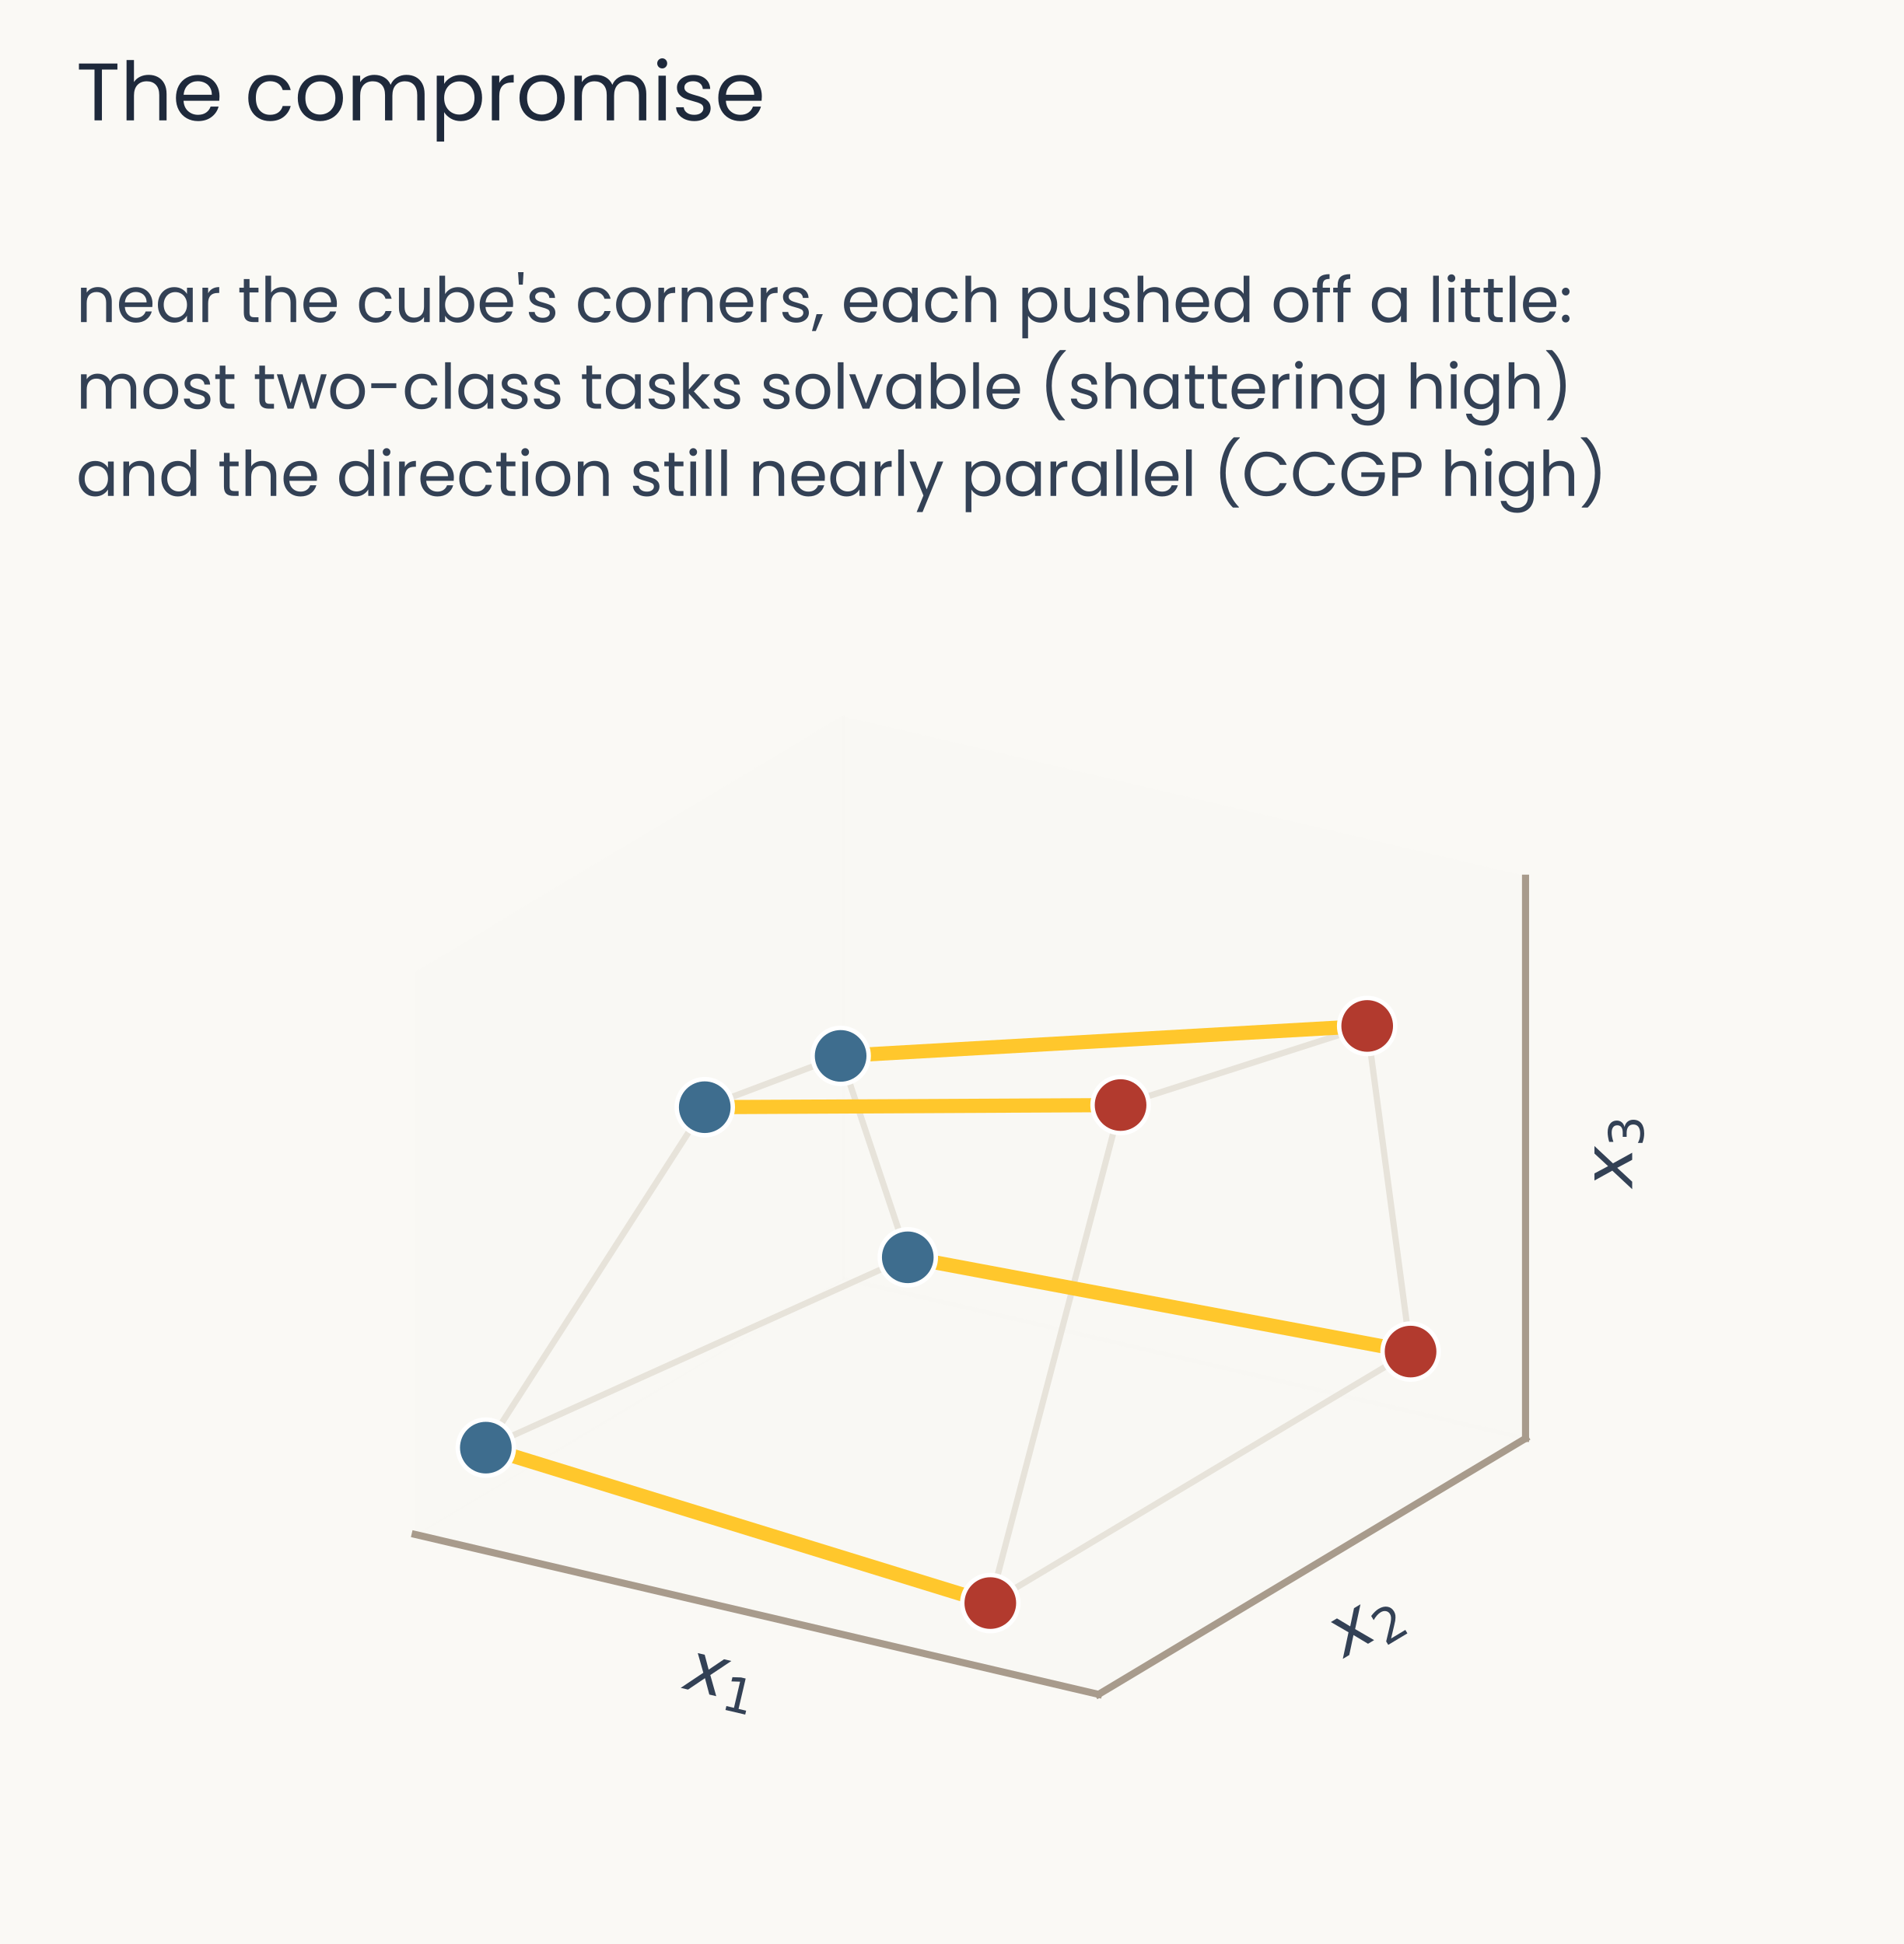
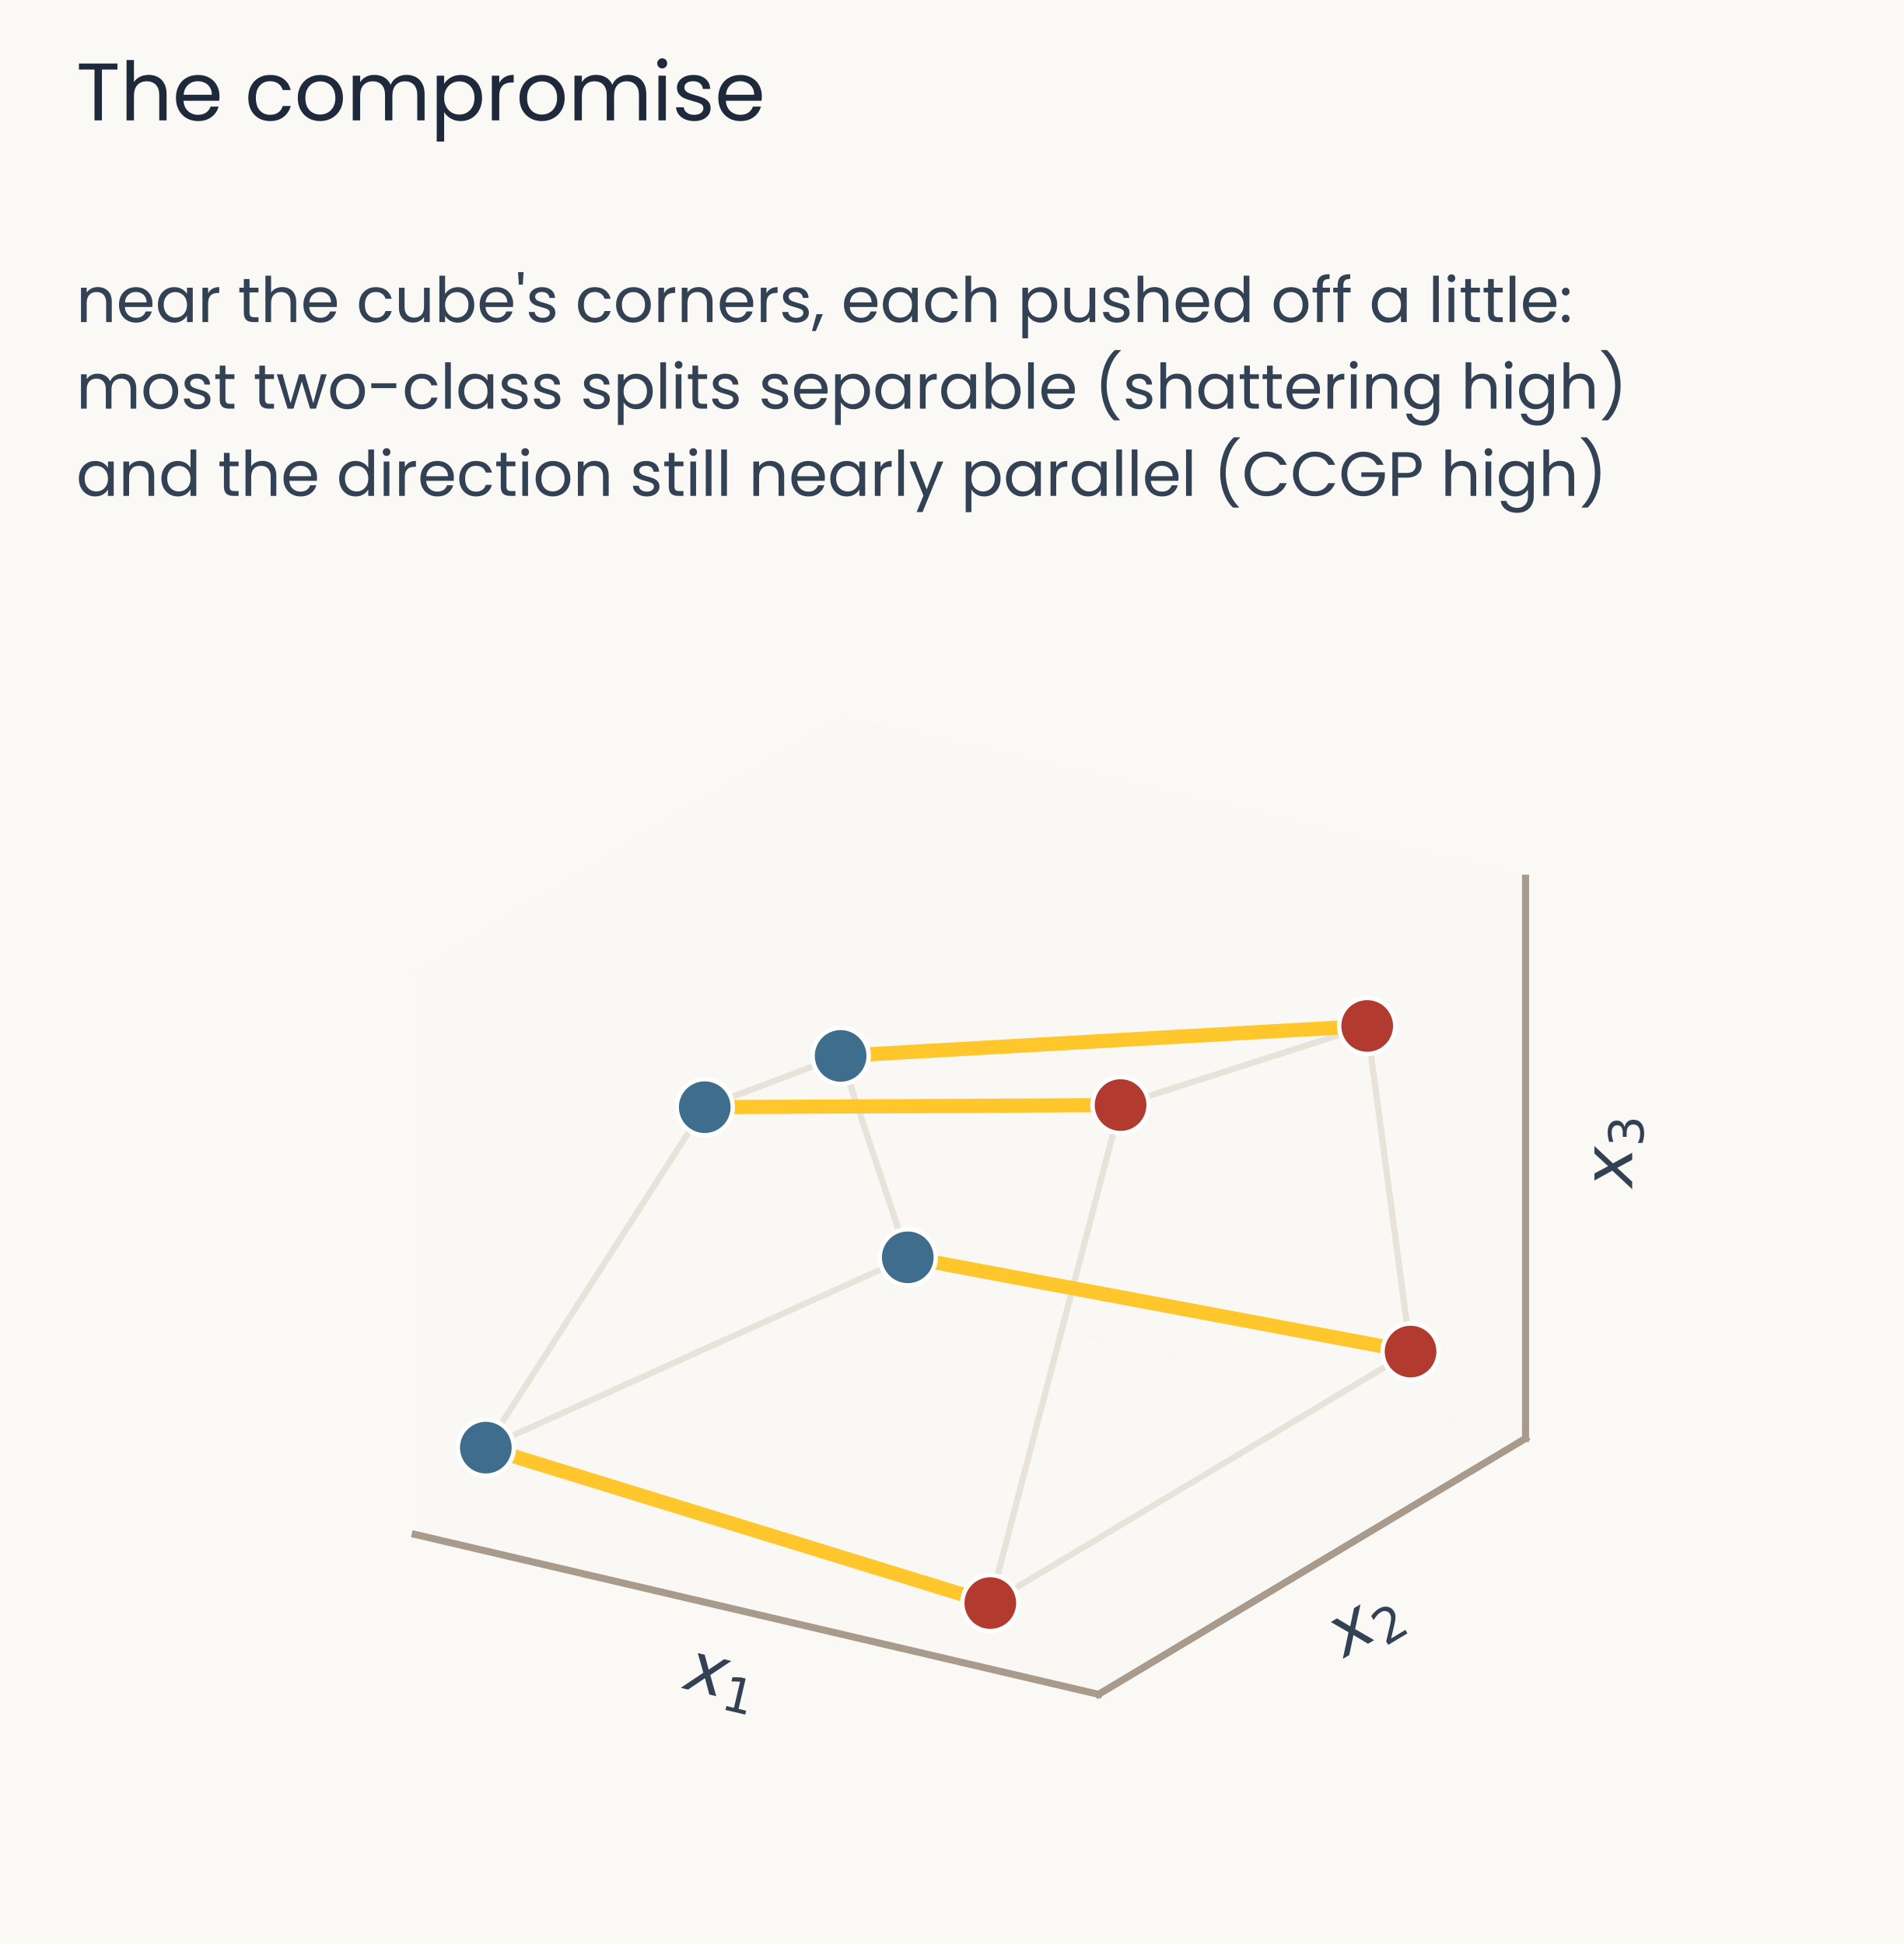
<svg xmlns="http://www.w3.org/2000/svg" xmlns:xlink="http://www.w3.org/1999/xlink" width="429.343pt" height="438.48pt" viewBox="0 0 429.343 438.48" version="1.1">
  <defs>
    <style type="text/css">*{stroke-linejoin: round; stroke-linecap: butt}</style>
  </defs>
  <g id="figure_1">
    <g id="patch_1">
      <path d="M 0 438.48  L 429.343 438.48  L 429.343 0  L 0 0  z " style="fill: #faf9f5" />
    </g>
    <g id="patch_2">
      <path d="M 61.204 429.71  L 368.14 429.71  L 368.14 122.774  L 61.204 122.774  z " style="fill: #faf9f5" />
    </g>
    <g id="pane3d_1">
      <g id="patch_3">
        <path d="M 93.623 346.103  L 189.916 288.375  L 189.916 162.015  L 93.623 219.742  " style="fill: #f2f2f2; opacity: 0.04; stroke: #f2f2f2; stroke-linejoin: miter" />
      </g>
    </g>
    <g id="pane3d_2">
      <g id="patch_4">
        <path d="M 189.916 288.375  L 344.016 324.447  L 344.016 198.087  L 189.916 162.015  " style="fill: #e6e6e6; opacity: 0.04; stroke: #e6e6e6; stroke-linejoin: miter" />
      </g>
    </g>
    <g id="pane3d_3">
      <g id="patch_5">
        <path d="M 93.623 346.103  L 247.723 382.175  L 344.016 324.447  L 189.916 288.375  " style="fill: #ececec; opacity: 0.04; stroke: #ececec; stroke-linejoin: miter" />
      </g>
    </g>
    <g id="axis3d_1">
      <g id="line2d_1">
        <path d="M 93.623 346.103  L 247.723 382.175  " style="fill: none; stroke: #a89b8c; stroke-width: 1.6; stroke-linecap: square" />
      </g>
      <g id="text_1">
        <g style="fill: #334155" transform="translate(153.8865 380.8472) rotate(-346.8254) scale(0.15559 -0.15559)">
          <defs>
            <path id="DejaVuSans-Oblique-78" d="M 3841 3500  L 2234 1784  L 3219 0  L 2559 0  L 1819 1388  L 531 0  L -166 0  L 1556 1844  L 641 3500  L 1300 3500  L 1972 2234  L 3144 3500  L 3841 3500  z " transform="scale(0.015625)" />
            <path id="DejaVuSans-31" d="M 794 531  L 1825 531  L 1825 4091  L 703 3866  L 703 4441  L 1819 4666  L 2450 4666  L 2450 531  L 3481 531  L 3481 0  L 794 0  L 794 531  z " transform="scale(0.015625)" />
          </defs>
          <use xlink:href="#DejaVuSans-Oblique-78" transform="translate(0 0.3125)" />
          <use xlink:href="#DejaVuSans-31" transform="translate(59.17969 -16.09375) scale(0.7)" />
        </g>
      </g>
    </g>
    <g id="axis3d_2">
      <g id="line2d_2">
        <path d="M 344.016 324.447  L 247.723 382.175  " style="fill: none; stroke: #a89b8c; stroke-width: 1.6; stroke-linecap: square" />
      </g>
      <g id="text_2">
        <g style="fill: #334155" transform="translate(303.182 374.0027) rotate(-30.94251) scale(0.15559 -0.15559)">
          <defs>
            <path id="DejaVuSans-32" d="M 1228 531  L 3431 531  L 3431 0  L 469 0  L 469 531  Q 828 903 1448 1529  Q 2069 2156 2228 2338  Q 2531 2678 2651 2914  Q 2772 3150 2772 3378  Q 2772 3750 2511 3984  Q 2250 4219 1831 4219  Q 1534 4219 1204 4116  Q 875 4013 500 3803  L 500 4441  Q 881 4594 1212 4672  Q 1544 4750 1819 4750  Q 2544 4750 2975 4387  Q 3406 4025 3406 3419  Q 3406 3131 3298 2873  Q 3191 2616 2906 2266  Q 2828 2175 2409 1742  Q 1991 1309 1228 531  z " transform="scale(0.015625)" />
          </defs>
          <use xlink:href="#DejaVuSans-Oblique-78" transform="translate(0 0.3125)" />
          <use xlink:href="#DejaVuSans-32" transform="translate(59.17969 -16.09375) scale(0.7)" />
        </g>
      </g>
    </g>
    <g id="axis3d_3">
      <g id="line2d_3">
        <path d="M 344.016 324.447  L 344.016 198.087  " style="fill: none; stroke: #a89b8c; stroke-width: 1.6; stroke-linecap: square" />
      </g>
      <g id="text_3">
        <g style="fill: #334155" transform="translate(368.1125 267.83) rotate(-90) scale(0.15559 -0.15559)">
          <defs>
            <path id="DejaVuSans-33" d="M 2597 2516  Q 3050 2419 3304 2112  Q 3559 1806 3559 1356  Q 3559 666 3084 287  Q 2609 -91 1734 -91  Q 1441 -91 1130 -33  Q 819 25 488 141  L 488 750  Q 750 597 1062 519  Q 1375 441 1716 441  Q 2309 441 2620 675  Q 2931 909 2931 1356  Q 2931 1769 2642 2001  Q 2353 2234 1838 2234  L 1294 2234  L 1294 2753  L 1863 2753  Q 2328 2753 2575 2939  Q 2822 3125 2822 3475  Q 2822 3834 2567 4026  Q 2313 4219 1838 4219  Q 1578 4219 1281 4162  Q 984 4106 628 3988  L 628 4550  Q 988 4650 1302 4700  Q 1616 4750 1894 4750  Q 2613 4750 3031 4423  Q 3450 4097 3450 3541  Q 3450 3153 3228 2886  Q 3006 2619 2597 2516  z " transform="scale(0.015625)" />
          </defs>
          <use xlink:href="#DejaVuSans-Oblique-78" transform="translate(0 0.3125)" />
          <use xlink:href="#DejaVuSans-33" transform="translate(59.17969 -16.09375) scale(0.7)" />
        </g>
      </g>
    </g>
    <g id="axes_1">
      <g id="line2d_4">
-         <path d="M 109.557 326.525  L 158.923 249.733  " clip-path="url(#pc326597e20)" style="fill: none; stroke: #e7e3da; stroke-width: 1.4; stroke-linecap: square" />
+         <path d="M 109.557 326.525  L 158.923 249.733  " clip-path="url(#pf1631bff67)" style="fill: none; stroke: #e7e3da; stroke-width: 1.4; stroke-linecap: square" />
      </g>
      <g id="line2d_5">
-         <path d="M 109.557 326.525  L 204.707 283.594  " clip-path="url(#pc326597e20)" style="fill: none; stroke: #e7e3da; stroke-width: 1.4; stroke-linecap: square" />
+         <path d="M 109.557 326.525  L 204.707 283.594  " clip-path="url(#pf1631bff67)" style="fill: none; stroke: #e7e3da; stroke-width: 1.4; stroke-linecap: square" />
      </g>
      <g id="line2d_6">
-         <path d="M 158.923 249.733  L 189.568 238.165  " clip-path="url(#pc326597e20)" style="fill: none; stroke: #e7e3da; stroke-width: 1.4; stroke-linecap: square" />
+         <path d="M 158.923 249.733  L 189.568 238.165  " clip-path="url(#pf1631bff67)" style="fill: none; stroke: #e7e3da; stroke-width: 1.4; stroke-linecap: square" />
      </g>
      <g id="line2d_7">
-         <path d="M 204.707 283.594  L 189.568 238.165  " clip-path="url(#pc326597e20)" style="fill: none; stroke: #e7e3da; stroke-width: 1.4; stroke-linecap: square" />
+         <path d="M 204.707 283.594  L 189.568 238.165  " clip-path="url(#pf1631bff67)" style="fill: none; stroke: #e7e3da; stroke-width: 1.4; stroke-linecap: square" />
      </g>
      <g id="line2d_8">
-         <path d="M 223.318 361.582  L 252.695 249.254  " clip-path="url(#pc326597e20)" style="fill: none; stroke: #e7e3da; stroke-width: 1.4; stroke-linecap: square" />
+         <path d="M 223.318 361.582  L 252.695 249.254  " clip-path="url(#pf1631bff67)" style="fill: none; stroke: #e7e3da; stroke-width: 1.4; stroke-linecap: square" />
      </g>
      <g id="line2d_9">
-         <path d="M 223.318 361.582  L 318.09 304.854  " clip-path="url(#pc326597e20)" style="fill: none; stroke: #e7e3da; stroke-width: 1.4; stroke-linecap: square" />
+         <path d="M 223.318 361.582  L 318.09 304.854  " clip-path="url(#pf1631bff67)" style="fill: none; stroke: #e7e3da; stroke-width: 1.4; stroke-linecap: square" />
      </g>
      <g id="line2d_10">
-         <path d="M 252.695 249.254  L 308.307 231.409  " clip-path="url(#pc326597e20)" style="fill: none; stroke: #e7e3da; stroke-width: 1.4; stroke-linecap: square" />
+         <path d="M 252.695 249.254  L 308.307 231.409  " clip-path="url(#pf1631bff67)" style="fill: none; stroke: #e7e3da; stroke-width: 1.4; stroke-linecap: square" />
      </g>
      <g id="line2d_11">
-         <path d="M 318.09 304.854  L 308.307 231.409  " clip-path="url(#pc326597e20)" style="fill: none; stroke: #e7e3da; stroke-width: 1.4; stroke-linecap: square" />
+         <path d="M 318.09 304.854  L 308.307 231.409  " clip-path="url(#pf1631bff67)" style="fill: none; stroke: #e7e3da; stroke-width: 1.4; stroke-linecap: square" />
      </g>
      <g id="line2d_12">
-         <path d="M 109.557 326.525  L 223.318 361.582  " clip-path="url(#pc326597e20)" style="fill: none; stroke: #ffc72c; stroke-width: 3.2; stroke-linecap: square" />
+         <path d="M 109.557 326.525  L 223.318 361.582  " clip-path="url(#pf1631bff67)" style="fill: none; stroke: #ffc72c; stroke-width: 3.2; stroke-linecap: square" />
      </g>
      <g id="line2d_13">
-         <path d="M 158.923 249.733  L 252.695 249.254  " clip-path="url(#pc326597e20)" style="fill: none; stroke: #ffc72c; stroke-width: 3.2; stroke-linecap: square" />
+         <path d="M 158.923 249.733  L 252.695 249.254  " clip-path="url(#pf1631bff67)" style="fill: none; stroke: #ffc72c; stroke-width: 3.2; stroke-linecap: square" />
      </g>
      <g id="line2d_14">
-         <path d="M 204.707 283.594  L 318.09 304.854  " clip-path="url(#pc326597e20)" style="fill: none; stroke: #ffc72c; stroke-width: 3.2; stroke-linecap: square" />
+         <path d="M 204.707 283.594  L 318.09 304.854  " clip-path="url(#pf1631bff67)" style="fill: none; stroke: #ffc72c; stroke-width: 3.2; stroke-linecap: square" />
      </g>
      <g id="line2d_15">
-         <path d="M 189.568 238.165  L 308.307 231.409  " clip-path="url(#pc326597e20)" style="fill: none; stroke: #ffc72c; stroke-width: 3.2; stroke-linecap: square" />
+         <path d="M 189.568 238.165  L 308.307 231.409  " clip-path="url(#pf1631bff67)" style="fill: none; stroke: #ffc72c; stroke-width: 3.2; stroke-linecap: square" />
      </g>
      <g id="Path3DCollection_1">
        <defs>
-           <path id="C0_0_75d5afb53c" d="M 0 6.325  C 1.677 6.325 3.286 5.658 4.472 4.472  C 5.658 3.286 6.325 1.677 6.325 -0  C 6.325 -1.677 5.658 -3.286 4.472 -4.472  C 3.286 -5.658 1.677 -6.325 0 -6.325  C -1.677 -6.325 -3.286 -5.658 -4.472 -4.472  C -5.658 -3.286 -6.325 -1.677 -6.325 0  C -6.325 1.677 -5.658 3.286 -4.472 4.472  C -3.286 5.658 -1.677 6.325 0 6.325  z " />
-         </defs>
-         <g clip-path="url(#pc326597e20)">
-           <use xlink:href="#C0_0_75d5afb53c" x="204.707" y="283.594" style="fill: #3e6d8e; stroke: #ffffff" />
-         </g>
-         <g clip-path="url(#pc326597e20)">
-           <use xlink:href="#C0_0_75d5afb53c" x="189.568" y="238.165" style="fill: #3e6d8e; stroke: #ffffff" />
-         </g>
-         <g clip-path="url(#pc326597e20)">
-           <use xlink:href="#C0_0_75d5afb53c" x="318.09" y="304.854" style="fill: #b23a2e; stroke: #ffffff" />
-         </g>
-         <g clip-path="url(#pc326597e20)">
-           <use xlink:href="#C0_0_75d5afb53c" x="308.307" y="231.409" style="fill: #b23a2e; stroke: #ffffff" />
-         </g>
-         <g clip-path="url(#pc326597e20)">
-           <use xlink:href="#C0_0_75d5afb53c" x="109.557" y="326.525" style="fill: #3e6d8e; stroke: #ffffff" />
-         </g>
-         <g clip-path="url(#pc326597e20)">
-           <use xlink:href="#C0_0_75d5afb53c" x="158.923" y="249.733" style="fill: #3e6d8e; stroke: #ffffff" />
-         </g>
-         <g clip-path="url(#pc326597e20)">
-           <use xlink:href="#C0_0_75d5afb53c" x="223.318" y="361.582" style="fill: #b23a2e; stroke: #ffffff" />
-         </g>
-         <g clip-path="url(#pc326597e20)">
-           <use xlink:href="#C0_0_75d5afb53c" x="252.695" y="249.254" style="fill: #b23a2e; stroke: #ffffff" />
+           <path id="C0_0_ef79ca89a2" d="M 0 6.325  C 1.677 6.325 3.286 5.658 4.472 4.472  C 5.658 3.286 6.325 1.677 6.325 -0  C 6.325 -1.677 5.658 -3.286 4.472 -4.472  C 3.286 -5.658 1.677 -6.325 0 -6.325  C -1.677 -6.325 -3.286 -5.658 -4.472 -4.472  C -5.658 -3.286 -6.325 -1.677 -6.325 0  C -6.325 1.677 -5.658 3.286 -4.472 4.472  C -3.286 5.658 -1.677 6.325 0 6.325  z " />
+         </defs>
+         <g clip-path="url(#pf1631bff67)">
+           <use xlink:href="#C0_0_ef79ca89a2" x="204.707" y="283.594" style="fill: #3e6d8e; stroke: #ffffff" />
+         </g>
+         <g clip-path="url(#pf1631bff67)">
+           <use xlink:href="#C0_0_ef79ca89a2" x="189.568" y="238.165" style="fill: #3e6d8e; stroke: #ffffff" />
+         </g>
+         <g clip-path="url(#pf1631bff67)">
+           <use xlink:href="#C0_0_ef79ca89a2" x="318.09" y="304.854" style="fill: #b23a2e; stroke: #ffffff" />
+         </g>
+         <g clip-path="url(#pf1631bff67)">
+           <use xlink:href="#C0_0_ef79ca89a2" x="308.307" y="231.409" style="fill: #b23a2e; stroke: #ffffff" />
+         </g>
+         <g clip-path="url(#pf1631bff67)">
+           <use xlink:href="#C0_0_ef79ca89a2" x="109.557" y="326.525" style="fill: #3e6d8e; stroke: #ffffff" />
+         </g>
+         <g clip-path="url(#pf1631bff67)">
+           <use xlink:href="#C0_0_ef79ca89a2" x="158.923" y="249.733" style="fill: #3e6d8e; stroke: #ffffff" />
+         </g>
+         <g clip-path="url(#pf1631bff67)">
+           <use xlink:href="#C0_0_ef79ca89a2" x="223.318" y="361.582" style="fill: #b23a2e; stroke: #ffffff" />
+         </g>
+         <g clip-path="url(#pf1631bff67)">
+           <use xlink:href="#C0_0_ef79ca89a2" x="252.695" y="249.254" style="fill: #b23a2e; stroke: #ffffff" />
        </g>
      </g>
    </g>
    <g id="text_4">
      <g style="fill: #1e293b" transform="translate(17.17374 27.14642) scale(0.183879 -0.183879)">
        <defs>
          <path id="Poppins-Regular-54" d="M 3238 4461  L 3238 3987  L 2022 3987  L 2022 0  L 1440 0  L 1440 3987  L 218 3987  L 218 4461  L 3238 4461  z " transform="scale(0.015625)" />
          <path id="Poppins-Regular-68" d="M 2234 3571  Q 2630 3571 2950 3401  Q 3270 3232 3452 2893  Q 3635 2554 3635 2067  L 3635 0  L 3059 0  L 3059 1984  Q 3059 2509 2796 2787  Q 2534 3066 2080 3066  Q 1619 3066 1347 2778  Q 1075 2490 1075 1939  L 1075 0  L 493 0  L 493 4736  L 1075 4736  L 1075 3008  Q 1248 3277 1552 3424  Q 1856 3571 2234 3571  z " transform="scale(0.015625)" />
          <path id="Poppins-Regular-65" d="M 3693 1888  Q 3693 1722 3674 1536  L 870 1536  Q 902 1018 1225 726  Q 1549 435 2010 435  Q 2387 435 2640 611  Q 2893 787 2995 1082  L 3622 1082  Q 3482 576 3059 259  Q 2637 -58 2010 -58  Q 1510 -58 1116 166  Q 723 390 499 803  Q 275 1216 275 1760  Q 275 2304 492 2713  Q 710 3123 1104 3344  Q 1498 3565 2010 3565  Q 2509 3565 2893 3347  Q 3277 3130 3485 2749  Q 3693 2368 3693 1888  z M 3091 2010  Q 3091 2342 2944 2582  Q 2797 2822 2544 2947  Q 2291 3072 1984 3072  Q 1542 3072 1232 2790  Q 922 2509 877 2010  L 3091 2010  z " transform="scale(0.015625)" />
          <path id="Poppins-Regular-20" transform="scale(0.015625)" />
          <path id="Poppins-Regular-63" d="M 275 1760  Q 275 2304 492 2710  Q 710 3117 1097 3341  Q 1485 3565 1984 3565  Q 2630 3565 3049 3251  Q 3469 2938 3603 2381  L 2976 2381  Q 2886 2701 2627 2886  Q 2368 3072 1984 3072  Q 1485 3072 1177 2729  Q 870 2387 870 1760  Q 870 1126 1177 780  Q 1485 435 1984 435  Q 2368 435 2624 614  Q 2880 794 2976 1126  L 3603 1126  Q 3462 589 3040 265  Q 2618 -58 1984 -58  Q 1485 -58 1097 166  Q 710 390 492 800  Q 275 1210 275 1760  z " transform="scale(0.015625)" />
          <path id="Poppins-Regular-6f" d="M 2022 -58  Q 1530 -58 1130 166  Q 730 390 502 803  Q 275 1216 275 1760  Q 275 2298 508 2710  Q 742 3123 1145 3344  Q 1549 3565 2048 3565  Q 2547 3565 2950 3344  Q 3354 3123 3587 2713  Q 3821 2304 3821 1760  Q 3821 1216 3581 803  Q 3341 390 2931 166  Q 2522 -58 2022 -58  z M 2022 454  Q 2336 454 2611 601  Q 2886 749 3056 1043  Q 3226 1338 3226 1760  Q 3226 2182 3059 2476  Q 2893 2771 2624 2915  Q 2355 3059 2042 3059  Q 1722 3059 1456 2915  Q 1190 2771 1030 2476  Q 870 2182 870 1760  Q 870 1331 1027 1036  Q 1184 742 1446 598  Q 1709 454 2022 454  z " transform="scale(0.015625)" />
          <path id="Poppins-Regular-6d" d="M 4710 3571  Q 5120 3571 5440 3401  Q 5760 3232 5945 2893  Q 6131 2554 6131 2067  L 6131 0  L 5555 0  L 5555 1984  Q 5555 2509 5296 2787  Q 5037 3066 4595 3066  Q 4141 3066 3872 2774  Q 3603 2483 3603 1933  L 3603 0  L 3027 0  L 3027 1984  Q 3027 2509 2768 2787  Q 2509 3066 2067 3066  Q 1613 3066 1344 2774  Q 1075 2483 1075 1933  L 1075 0  L 493 0  L 493 3507  L 1075 3507  L 1075 3002  Q 1248 3277 1539 3424  Q 1830 3571 2182 3571  Q 2624 3571 2963 3372  Q 3302 3174 3469 2790  Q 3616 3162 3955 3366  Q 4294 3571 4710 3571  z " transform="scale(0.015625)" />
          <path id="Poppins-Regular-70" d="M 1075 2861  Q 1248 3162 1590 3363  Q 1933 3565 2387 3565  Q 2854 3565 3235 3341  Q 3616 3117 3833 2710  Q 4051 2304 4051 1766  Q 4051 1235 3833 819  Q 3616 403 3235 172  Q 2854 -58 2387 -58  Q 1939 -58 1596 144  Q 1254 346 1075 646  L 1075 -1664  L 493 -1664  L 493 3507  L 1075 3507  L 1075 2861  z M 3456 1766  Q 3456 2163 3296 2457  Q 3136 2752 2864 2905  Q 2592 3059 2266 3059  Q 1946 3059 1674 2902  Q 1402 2746 1238 2448  Q 1075 2150 1075 1760  Q 1075 1363 1238 1065  Q 1402 768 1674 611  Q 1946 454 2266 454  Q 2592 454 2864 611  Q 3136 768 3296 1065  Q 3456 1363 3456 1766  z " transform="scale(0.015625)" />
          <path id="Poppins-Regular-72" d="M 1075 2938  Q 1229 3238 1513 3404  Q 1798 3571 2208 3571  L 2208 2970  L 2054 2970  Q 1075 2970 1075 1907  L 1075 0  L 493 0  L 493 3507  L 1075 3507  L 1075 2938  z " transform="scale(0.015625)" />
          <path id="Poppins-Regular-69" d="M 794 4077  Q 627 4077 512 4192  Q 397 4307 397 4474  Q 397 4640 512 4755  Q 627 4870 794 4870  Q 954 4870 1066 4755  Q 1178 4640 1178 4474  Q 1178 4307 1066 4192  Q 954 4077 794 4077  z M 1075 3507  L 1075 0  L 493 0  L 493 3507  L 1075 3507  z " transform="scale(0.015625)" />
          <path id="Poppins-Regular-73" d="M 1734 -58  Q 1331 -58 1011 80  Q 691 218 505 464  Q 320 710 301 1030  L 902 1030  Q 928 768 1149 601  Q 1370 435 1728 435  Q 2061 435 2253 582  Q 2445 730 2445 954  Q 2445 1184 2240 1296  Q 2035 1408 1606 1517  Q 1216 1619 969 1724  Q 723 1830 547 2038  Q 371 2246 371 2586  Q 371 2854 531 3078  Q 691 3302 985 3433  Q 1280 3565 1658 3565  Q 2240 3565 2598 3270  Q 2957 2976 2982 2464  L 2400 2464  Q 2381 2739 2179 2905  Q 1978 3072 1638 3072  Q 1325 3072 1139 2937  Q 954 2803 954 2586  Q 954 2413 1066 2301  Q 1178 2189 1347 2121  Q 1517 2054 1818 1971  Q 2195 1869 2432 1769  Q 2669 1670 2838 1472  Q 3008 1274 3014 954  Q 3014 666 2854 435  Q 2694 205 2403 73  Q 2112 -58 1734 -58  z " transform="scale(0.015625)" />
        </defs>
        <use xlink:href="#Poppins-Regular-54" />
        <use xlink:href="#Poppins-Regular-68" transform="translate(54.09999 0)" />
        <use xlink:href="#Poppins-Regular-65" transform="translate(118.1 0)" />
        <use xlink:href="#Poppins-Regular-20" transform="translate(180.1 0)" />
        <use xlink:href="#Poppins-Regular-63" transform="translate(206.8 0)" />
        <use xlink:href="#Poppins-Regular-6f" transform="translate(267.5 0)" />
        <use xlink:href="#Poppins-Regular-6d" transform="translate(331.4999 0)" />
        <use xlink:href="#Poppins-Regular-70" transform="translate(434.4999 0)" />
        <use xlink:href="#Poppins-Regular-72" transform="translate(502.0999 0)" />
        <use xlink:href="#Poppins-Regular-6f" transform="translate(539.3999 0)" />
        <use xlink:href="#Poppins-Regular-6d" transform="translate(603.3999 0)" />
        <use xlink:href="#Poppins-Regular-69" transform="translate(706.3999 0)" />
        <use xlink:href="#Poppins-Regular-73" transform="translate(730.9999 0)" />
        <use xlink:href="#Poppins-Regular-65" transform="translate(783.1999 0)" />
      </g>
    </g>
    <g id="text_5">
      <g style="fill: #334155" transform="translate(17.17374 72.64535) scale(0.141445 -0.141445)">
        <defs>
          <path id="Poppins-Regular-6e" d="M 2202 3571  Q 2842 3571 3238 3184  Q 3635 2797 3635 2067  L 3635 0  L 3059 0  L 3059 1984  Q 3059 2509 2796 2787  Q 2534 3066 2080 3066  Q 1619 3066 1347 2778  Q 1075 2490 1075 1939  L 1075 0  L 493 0  L 493 3507  L 1075 3507  L 1075 3008  Q 1248 3277 1545 3424  Q 1843 3571 2202 3571  z " transform="scale(0.015625)" />
          <path id="Poppins-Regular-61" d="M 275 1766  Q 275 2304 492 2710  Q 710 3117 1091 3341  Q 1472 3565 1939 3565  Q 2400 3565 2739 3366  Q 3078 3168 3245 2867  L 3245 3507  L 3834 3507  L 3834 0  L 3245 0  L 3245 653  Q 3072 346 2729 144  Q 2387 -58 1933 -58  Q 1466 -58 1088 172  Q 710 403 492 819  Q 275 1235 275 1766  z M 3245 1760  Q 3245 2157 3085 2451  Q 2925 2746 2653 2902  Q 2381 3059 2054 3059  Q 1728 3059 1459 2905  Q 1190 2752 1030 2457  Q 870 2163 870 1766  Q 870 1363 1030 1065  Q 1190 768 1459 611  Q 1728 454 2054 454  Q 2381 454 2653 611  Q 2925 768 3085 1065  Q 3245 1363 3245 1760  z " transform="scale(0.015625)" />
          <path id="Poppins-Regular-74" d="M 1203 3027  L 1203 960  Q 1203 704 1312 598  Q 1421 493 1690 493  L 2118 493  L 2118 0  L 1594 0  Q 1107 0 864 224  Q 621 448 621 960  L 621 3027  L 166 3027  L 166 3507  L 621 3507  L 621 4390  L 1203 4390  L 1203 3507  L 2118 3507  L 2118 3027  L 1203 3027  z " transform="scale(0.015625)" />
          <path id="Poppins-Regular-75" d="M 3603 3507  L 3603 0  L 3021 0  L 3021 518  Q 2854 250 2556 99  Q 2259 -51 1901 -51  Q 1491 -51 1164 118  Q 838 288 649 627  Q 461 966 461 1453  L 461 3507  L 1037 3507  L 1037 1530  Q 1037 1011 1299 732  Q 1562 454 2016 454  Q 2483 454 2752 742  Q 3021 1030 3021 1581  L 3021 3507  L 3603 3507  z " transform="scale(0.015625)" />
          <path id="Poppins-Regular-62" d="M 1075 2854  Q 1254 3168 1600 3366  Q 1946 3565 2387 3565  Q 2861 3565 3238 3341  Q 3616 3117 3833 2710  Q 4051 2304 4051 1766  Q 4051 1235 3833 819  Q 3616 403 3235 172  Q 2854 -58 2387 -58  Q 1933 -58 1590 140  Q 1248 339 1075 646  L 1075 0  L 493 0  L 493 4736  L 1075 4736  L 1075 2854  z M 3456 1766  Q 3456 2163 3296 2457  Q 3136 2752 2864 2905  Q 2592 3059 2266 3059  Q 1946 3059 1674 2902  Q 1402 2746 1238 2448  Q 1075 2150 1075 1760  Q 1075 1363 1238 1065  Q 1402 768 1674 611  Q 1946 454 2266 454  Q 2592 454 2864 611  Q 3136 768 3296 1065  Q 3456 1363 3456 1766  z " transform="scale(0.015625)" />
          <path id="Poppins-Regular-27" d="M 787 5094  L 710 3821  L 307 3821  L 224 5094  L 787 5094  z " transform="scale(0.015625)" />
          <path id="Poppins-Regular-2c" d="M 1094 806  L 378 -915  L -13 -915  L 454 806  L 1094 806  z " transform="scale(0.015625)" />
          <path id="Poppins-Regular-64" d="M 275 1766  Q 275 2304 492 2710  Q 710 3117 1091 3341  Q 1472 3565 1946 3565  Q 2355 3565 2707 3376  Q 3059 3187 3245 2880  L 3245 4736  L 3834 4736  L 3834 0  L 3245 0  L 3245 659  Q 3072 346 2733 144  Q 2394 -58 1939 -58  Q 1472 -58 1091 172  Q 710 403 492 819  Q 275 1235 275 1766  z M 3245 1760  Q 3245 2157 3085 2451  Q 2925 2746 2653 2902  Q 2381 3059 2054 3059  Q 1728 3059 1459 2905  Q 1190 2752 1030 2457  Q 870 2163 870 1766  Q 870 1363 1030 1065  Q 1190 768 1459 611  Q 1728 454 2054 454  Q 2381 454 2653 611  Q 2925 768 3085 1065  Q 3245 1363 3245 1760  z " transform="scale(0.015625)" />
          <path id="Poppins-Regular-66" d="M 1920 3027  L 1184 3027  L 1184 0  L 602 0  L 602 3027  L 147 3027  L 147 3507  L 602 3507  L 602 3757  Q 602 4346 906 4618  Q 1210 4890 1882 4890  L 1882 4403  Q 1498 4403 1341 4252  Q 1184 4102 1184 3757  L 1184 3507  L 1920 3507  L 1920 3027  z " transform="scale(0.015625)" />
          <path id="Poppins-Regular-6c" d="M 1075 4736  L 1075 0  L 493 0  L 493 4736  L 1075 4736  z " transform="scale(0.015625)" />
          <path id="Poppins-Regular-3a" d="M 678 -38  Q 512 -38 397 77  Q 282 192 282 358  Q 282 525 397 640  Q 512 755 678 755  Q 838 755 950 640  Q 1062 525 1062 358  Q 1062 192 950 77  Q 838 -38 678 -38  z M 678 2714  Q 512 2714 397 2829  Q 282 2944 282 3110  Q 282 3277 397 3392  Q 512 3507 678 3507  Q 838 3507 950 3392  Q 1062 3277 1062 3110  Q 1062 2944 950 2829  Q 838 2714 678 2714  z " transform="scale(0.015625)" />
        </defs>
        <use xlink:href="#Poppins-Regular-6e" />
        <use xlink:href="#Poppins-Regular-65" transform="translate(63.99999 0)" />
        <use xlink:href="#Poppins-Regular-61" transform="translate(126 0)" />
        <use xlink:href="#Poppins-Regular-72" transform="translate(193.6 0)" />
        <use xlink:href="#Poppins-Regular-20" transform="translate(230.8999 0)" />
        <use xlink:href="#Poppins-Regular-74" transform="translate(257.5999 0)" />
        <use xlink:href="#Poppins-Regular-68" transform="translate(293.9999 0)" />
        <use xlink:href="#Poppins-Regular-65" transform="translate(357.9999 0)" />
        <use xlink:href="#Poppins-Regular-20" transform="translate(419.9999 0)" />
        <use xlink:href="#Poppins-Regular-63" transform="translate(446.6999 0)" />
        <use xlink:href="#Poppins-Regular-75" transform="translate(507.3999 0)" />
        <use xlink:href="#Poppins-Regular-62" transform="translate(571.3999 0)" />
        <use xlink:href="#Poppins-Regular-65" transform="translate(638.9999 0)" />
        <use xlink:href="#Poppins-Regular-27" transform="translate(700.9999 0)" />
        <use xlink:href="#Poppins-Regular-73" transform="translate(716.8999 0)" />
        <use xlink:href="#Poppins-Regular-20" transform="translate(769.0999 0)" />
        <use xlink:href="#Poppins-Regular-63" transform="translate(795.7998 0)" />
        <use xlink:href="#Poppins-Regular-6f" transform="translate(856.4998 0)" />
        <use xlink:href="#Poppins-Regular-72" transform="translate(920.4998 0)" />
        <use xlink:href="#Poppins-Regular-6e" transform="translate(957.7998 0)" />
        <use xlink:href="#Poppins-Regular-65" transform="translate(1021.8 0)" />
        <use xlink:href="#Poppins-Regular-72" transform="translate(1083.8 0)" />
        <use xlink:href="#Poppins-Regular-73" transform="translate(1121.1 0)" />
        <use xlink:href="#Poppins-Regular-2c" transform="translate(1173.3 0)" />
        <use xlink:href="#Poppins-Regular-20" transform="translate(1193.1 0)" />
        <use xlink:href="#Poppins-Regular-65" transform="translate(1219.8 0)" />
        <use xlink:href="#Poppins-Regular-61" transform="translate(1281.8 0)" />
        <use xlink:href="#Poppins-Regular-63" transform="translate(1349.4 0)" />
        <use xlink:href="#Poppins-Regular-68" transform="translate(1410.1 0)" />
        <use xlink:href="#Poppins-Regular-20" transform="translate(1474.1 0)" />
        <use xlink:href="#Poppins-Regular-70" transform="translate(1500.8 0)" />
        <use xlink:href="#Poppins-Regular-75" transform="translate(1568.4 0)" />
        <use xlink:href="#Poppins-Regular-73" transform="translate(1632.4 0)" />
        <use xlink:href="#Poppins-Regular-68" transform="translate(1684.6 0)" />
        <use xlink:href="#Poppins-Regular-65" transform="translate(1748.6 0)" />
        <use xlink:href="#Poppins-Regular-64" transform="translate(1810.6 0)" />
        <use xlink:href="#Poppins-Regular-20" transform="translate(1878.2 0)" />
        <use xlink:href="#Poppins-Regular-6f" transform="translate(1904.9 0)" />
        <use xlink:href="#Poppins-Regular-66" transform="translate(1968.9 0)" />
        <use xlink:href="#Poppins-Regular-66" transform="translate(2001.8 0)" />
        <use xlink:href="#Poppins-Regular-20" transform="translate(2034.7 0)" />
        <use xlink:href="#Poppins-Regular-61" transform="translate(2061.4 0)" />
        <use xlink:href="#Poppins-Regular-20" transform="translate(2129 0)" />
        <use xlink:href="#Poppins-Regular-6c" transform="translate(2155.7 0)" />
        <use xlink:href="#Poppins-Regular-69" transform="translate(2180.3 0)" />
        <use xlink:href="#Poppins-Regular-74" transform="translate(2204.9 0)" />
        <use xlink:href="#Poppins-Regular-74" transform="translate(2241.3 0)" />
        <use xlink:href="#Poppins-Regular-6c" transform="translate(2277.7 0)" />
        <use xlink:href="#Poppins-Regular-65" transform="translate(2302.3 0)" />
        <use xlink:href="#Poppins-Regular-3a" transform="translate(2364.3 0)" />
      </g>
      <g style="fill: #334155" transform="translate(17.17374 92.17716) scale(0.141445 -0.141445)">
        <defs>
          <path id="Poppins-Regular-77" d="M 5165 3507  L 4070 0  L 3469 0  L 2624 2784  L 1779 0  L 1178 0  L 77 3507  L 672 3507  L 1478 563  L 2349 3507  L 2944 3507  L 3795 557  L 4589 3507  L 5165 3507  z " transform="scale(0.015625)" />
          <path id="Poppins-Regular-2d" d="M 2925 2592  L 2925 2099  L 371 2099  L 371 2592  L 2925 2592  z " transform="scale(0.015625)" />
-           <path id="Poppins-Regular-6b" d="M 2451 0  L 1075 1549  L 1075 0  L 493 0  L 493 4736  L 1075 4736  L 1075 1952  L 2426 3507  L 3238 3507  L 1587 1760  L 3245 0  L 2451 0  z " transform="scale(0.015625)" />
-           <path id="Poppins-Regular-76" d="M 1798 538  L 2886 3507  L 3507 3507  L 2131 0  L 1453 0  L 77 3507  L 704 3507  L 1798 538  z " transform="scale(0.015625)" />
          <path id="Poppins-Regular-28" d="M 1990 -1190  Q 1376 -589 1033 339  Q 691 1267 691 2342  Q 691 3443 1052 4400  Q 1414 5357 2086 5978  L 2694 5978  L 2694 5920  Q 1978 5248 1616 4304  Q 1254 3360 1254 2342  Q 1254 1350 1596 448  Q 1939 -454 2598 -1133  L 2598 -1190  L 1990 -1190  z " transform="scale(0.015625)" />
          <path id="Poppins-Regular-67" d="M 1939 3565  Q 2394 3565 2736 3366  Q 3078 3168 3245 2867  L 3245 3507  L 3834 3507  L 3834 -77  Q 3834 -557 3629 -931  Q 3424 -1306 3043 -1517  Q 2662 -1728 2157 -1728  Q 1466 -1728 1005 -1401  Q 544 -1075 461 -512  L 1037 -512  Q 1133 -832 1433 -1027  Q 1734 -1222 2157 -1222  Q 2637 -1222 2941 -921  Q 3245 -621 3245 -77  L 3245 659  Q 3072 352 2733 147  Q 2394 -58 1939 -58  Q 1472 -58 1091 172  Q 710 403 492 819  Q 275 1235 275 1766  Q 275 2304 492 2710  Q 710 3117 1091 3341  Q 1472 3565 1939 3565  z M 3245 1760  Q 3245 2157 3085 2451  Q 2925 2746 2653 2902  Q 2381 3059 2054 3059  Q 1728 3059 1459 2905  Q 1190 2752 1030 2457  Q 870 2163 870 1766  Q 870 1363 1030 1065  Q 1190 768 1459 611  Q 1728 454 2054 454  Q 2381 454 2653 611  Q 2925 768 3085 1065  Q 3245 1363 3245 1760  z " transform="scale(0.015625)" />
          <path id="Poppins-Regular-29" d="M 307 -1190  L 307 -1133  Q 966 -454 1308 448  Q 1651 1350 1651 2342  Q 1651 3360 1289 4304  Q 928 5248 211 5920  L 211 5978  L 819 5978  Q 1491 5357 1852 4400  Q 2214 3443 2214 2342  Q 2214 1267 1872 339  Q 1530 -589 915 -1190  L 307 -1190  z " transform="scale(0.015625)" />
        </defs>
        <use xlink:href="#Poppins-Regular-6d" />
        <use xlink:href="#Poppins-Regular-6f" transform="translate(103 0)" />
        <use xlink:href="#Poppins-Regular-73" transform="translate(167 0)" />
        <use xlink:href="#Poppins-Regular-74" transform="translate(219.2 0)" />
        <use xlink:href="#Poppins-Regular-20" transform="translate(255.6 0)" />
        <use xlink:href="#Poppins-Regular-74" transform="translate(282.3 0)" />
        <use xlink:href="#Poppins-Regular-77" transform="translate(318.7 0)" />
        <use xlink:href="#Poppins-Regular-6f" transform="translate(400.6999 0)" />
        <use xlink:href="#Poppins-Regular-2d" transform="translate(464.6999 0)" />
        <use xlink:href="#Poppins-Regular-63" transform="translate(519.7999 0)" />
        <use xlink:href="#Poppins-Regular-6c" transform="translate(580.4999 0)" />
        <use xlink:href="#Poppins-Regular-61" transform="translate(605.0999 0)" />
        <use xlink:href="#Poppins-Regular-73" transform="translate(672.6999 0)" />
        <use xlink:href="#Poppins-Regular-73" transform="translate(724.8999 0)" />
        <use xlink:href="#Poppins-Regular-20" transform="translate(777.0999 0)" />
-         <use xlink:href="#Poppins-Regular-74" transform="translate(803.7999 0)" />
-         <use xlink:href="#Poppins-Regular-61" transform="translate(840.1999 0)" />
-         <use xlink:href="#Poppins-Regular-73" transform="translate(907.7999 0)" />
-         <use xlink:href="#Poppins-Regular-6b" transform="translate(959.9999 0)" />
-         <use xlink:href="#Poppins-Regular-73" transform="translate(1011.5 0)" />
-         <use xlink:href="#Poppins-Regular-20" transform="translate(1063.7 0)" />
-         <use xlink:href="#Poppins-Regular-73" transform="translate(1090.4 0)" />
-         <use xlink:href="#Poppins-Regular-6f" transform="translate(1142.6 0)" />
-         <use xlink:href="#Poppins-Regular-6c" transform="translate(1206.6 0)" />
-         <use xlink:href="#Poppins-Regular-76" transform="translate(1231.2 0)" />
-         <use xlink:href="#Poppins-Regular-61" transform="translate(1287.3 0)" />
-         <use xlink:href="#Poppins-Regular-62" transform="translate(1354.9 0)" />
-         <use xlink:href="#Poppins-Regular-6c" transform="translate(1422.5 0)" />
-         <use xlink:href="#Poppins-Regular-65" transform="translate(1447.1 0)" />
-         <use xlink:href="#Poppins-Regular-20" transform="translate(1509.1 0)" />
-         <use xlink:href="#Poppins-Regular-28" transform="translate(1535.8 0)" />
-         <use xlink:href="#Poppins-Regular-73" transform="translate(1581.2 0)" />
-         <use xlink:href="#Poppins-Regular-68" transform="translate(1633.4 0)" />
-         <use xlink:href="#Poppins-Regular-61" transform="translate(1697.4 0)" />
-         <use xlink:href="#Poppins-Regular-74" transform="translate(1765 0)" />
-         <use xlink:href="#Poppins-Regular-74" transform="translate(1801.4 0)" />
-         <use xlink:href="#Poppins-Regular-65" transform="translate(1837.8 0)" />
-         <use xlink:href="#Poppins-Regular-72" transform="translate(1899.8 0)" />
-         <use xlink:href="#Poppins-Regular-69" transform="translate(1937.1 0)" />
-         <use xlink:href="#Poppins-Regular-6e" transform="translate(1961.7 0)" />
-         <use xlink:href="#Poppins-Regular-67" transform="translate(2025.7 0)" />
-         <use xlink:href="#Poppins-Regular-20" transform="translate(2093.3 0)" />
-         <use xlink:href="#Poppins-Regular-68" transform="translate(2120 0)" />
-         <use xlink:href="#Poppins-Regular-69" transform="translate(2184 0)" />
-         <use xlink:href="#Poppins-Regular-67" transform="translate(2208.6 0)" />
-         <use xlink:href="#Poppins-Regular-68" transform="translate(2276.2 0)" />
-         <use xlink:href="#Poppins-Regular-29" transform="translate(2340.2 0)" />
+         <use xlink:href="#Poppins-Regular-73" transform="translate(803.7999 0)" />
+         <use xlink:href="#Poppins-Regular-70" transform="translate(855.9999 0)" />
+         <use xlink:href="#Poppins-Regular-6c" transform="translate(923.5999 0)" />
+         <use xlink:href="#Poppins-Regular-69" transform="translate(948.1999 0)" />
+         <use xlink:href="#Poppins-Regular-74" transform="translate(972.7998 0)" />
+         <use xlink:href="#Poppins-Regular-73" transform="translate(1009.2 0)" />
+         <use xlink:href="#Poppins-Regular-20" transform="translate(1061.4 0)" />
+         <use xlink:href="#Poppins-Regular-73" transform="translate(1088.1 0)" />
+         <use xlink:href="#Poppins-Regular-65" transform="translate(1140.3 0)" />
+         <use xlink:href="#Poppins-Regular-70" transform="translate(1202.3 0)" />
+         <use xlink:href="#Poppins-Regular-61" transform="translate(1269.9 0)" />
+         <use xlink:href="#Poppins-Regular-72" transform="translate(1337.5 0)" />
+         <use xlink:href="#Poppins-Regular-61" transform="translate(1374.8 0)" />
+         <use xlink:href="#Poppins-Regular-62" transform="translate(1442.4 0)" />
+         <use xlink:href="#Poppins-Regular-6c" transform="translate(1510 0)" />
+         <use xlink:href="#Poppins-Regular-65" transform="translate(1534.6 0)" />
+         <use xlink:href="#Poppins-Regular-20" transform="translate(1596.6 0)" />
+         <use xlink:href="#Poppins-Regular-28" transform="translate(1623.3 0)" />
+         <use xlink:href="#Poppins-Regular-73" transform="translate(1668.7 0)" />
+         <use xlink:href="#Poppins-Regular-68" transform="translate(1720.9 0)" />
+         <use xlink:href="#Poppins-Regular-61" transform="translate(1784.9 0)" />
+         <use xlink:href="#Poppins-Regular-74" transform="translate(1852.5 0)" />
+         <use xlink:href="#Poppins-Regular-74" transform="translate(1888.9 0)" />
+         <use xlink:href="#Poppins-Regular-65" transform="translate(1925.3 0)" />
+         <use xlink:href="#Poppins-Regular-72" transform="translate(1987.3 0)" />
+         <use xlink:href="#Poppins-Regular-69" transform="translate(2024.6 0)" />
+         <use xlink:href="#Poppins-Regular-6e" transform="translate(2049.2 0)" />
+         <use xlink:href="#Poppins-Regular-67" transform="translate(2113.2 0)" />
+         <use xlink:href="#Poppins-Regular-20" transform="translate(2180.8 0)" />
+         <use xlink:href="#Poppins-Regular-68" transform="translate(2207.5 0)" />
+         <use xlink:href="#Poppins-Regular-69" transform="translate(2271.5 0)" />
+         <use xlink:href="#Poppins-Regular-67" transform="translate(2296.1 0)" />
+         <use xlink:href="#Poppins-Regular-68" transform="translate(2363.7 0)" />
+         <use xlink:href="#Poppins-Regular-29" transform="translate(2427.7 0)" />
      </g>
      <g style="fill: #334155" transform="translate(17.17374 111.8504) scale(0.141445 -0.141445)">
        <defs>
          <path id="Poppins-Regular-79" d="M 3514 3507  L 1402 -1651  L 800 -1651  L 1491 38  L 77 3507  L 723 3507  L 1824 666  L 2912 3507  L 3514 3507  z " transform="scale(0.015625)" />
          <path id="Poppins-Regular-43" d="M 275 2234  Q 275 2886 569 3408  Q 864 3930 1373 4224  Q 1882 4518 2502 4518  Q 3232 4518 3776 4166  Q 4320 3814 4570 3168  L 3872 3168  Q 3686 3571 3337 3788  Q 2989 4006 2502 4006  Q 2035 4006 1664 3788  Q 1293 3571 1081 3171  Q 870 2771 870 2234  Q 870 1702 1081 1302  Q 1293 902 1664 684  Q 2035 467 2502 467  Q 2989 467 3337 681  Q 3686 896 3872 1299  L 4570 1299  Q 4320 659 3776 310  Q 3232 -38 2502 -38  Q 1882 -38 1373 253  Q 864 544 569 1062  Q 275 1581 275 2234  z " transform="scale(0.015625)" />
          <path id="Poppins-Regular-47" d="M 3872 3168  Q 3686 3558 3334 3772  Q 2982 3987 2515 3987  Q 2048 3987 1673 3772  Q 1299 3558 1084 3158  Q 870 2758 870 2234  Q 870 1709 1084 1312  Q 1299 915 1673 700  Q 2048 486 2515 486  Q 3168 486 3590 876  Q 4013 1267 4083 1933  L 2304 1933  L 2304 2406  L 4704 2406  L 4704 1958  Q 4653 1408 4358 950  Q 4064 493 3584 227  Q 3104 -38 2515 -38  Q 1894 -38 1382 253  Q 870 544 572 1062  Q 275 1581 275 2234  Q 275 2886 572 3408  Q 870 3930 1382 4221  Q 1894 4512 2515 4512  Q 3226 4512 3773 4160  Q 4320 3808 4570 3168  L 3872 3168  z " transform="scale(0.015625)" />
          <path id="Poppins-Regular-50" d="M 3475 3155  Q 3475 2598 3094 2230  Q 2714 1862 1933 1862  L 1075 1862  L 1075 0  L 493 0  L 493 4461  L 1933 4461  Q 2688 4461 3081 4096  Q 3475 3731 3475 3155  z M 1933 2342  Q 2419 2342 2649 2553  Q 2880 2765 2880 3155  Q 2880 3981 1933 3981  L 1075 3981  L 1075 2342  L 1933 2342  z " transform="scale(0.015625)" />
        </defs>
        <use xlink:href="#Poppins-Regular-61" />
        <use xlink:href="#Poppins-Regular-6e" transform="translate(67.59999 0)" />
        <use xlink:href="#Poppins-Regular-64" transform="translate(131.6 0)" />
        <use xlink:href="#Poppins-Regular-20" transform="translate(199.2 0)" />
        <use xlink:href="#Poppins-Regular-74" transform="translate(225.9 0)" />
        <use xlink:href="#Poppins-Regular-68" transform="translate(262.3 0)" />
        <use xlink:href="#Poppins-Regular-65" transform="translate(326.2999 0)" />
        <use xlink:href="#Poppins-Regular-20" transform="translate(388.2999 0)" />
        <use xlink:href="#Poppins-Regular-64" transform="translate(414.9999 0)" />
        <use xlink:href="#Poppins-Regular-69" transform="translate(482.5999 0)" />
        <use xlink:href="#Poppins-Regular-72" transform="translate(507.1999 0)" />
        <use xlink:href="#Poppins-Regular-65" transform="translate(544.4999 0)" />
        <use xlink:href="#Poppins-Regular-63" transform="translate(606.4999 0)" />
        <use xlink:href="#Poppins-Regular-74" transform="translate(667.1999 0)" />
        <use xlink:href="#Poppins-Regular-69" transform="translate(703.5999 0)" />
        <use xlink:href="#Poppins-Regular-6f" transform="translate(728.1999 0)" />
        <use xlink:href="#Poppins-Regular-6e" transform="translate(792.1998 0)" />
        <use xlink:href="#Poppins-Regular-20" transform="translate(856.1998 0)" />
        <use xlink:href="#Poppins-Regular-73" transform="translate(882.8998 0)" />
        <use xlink:href="#Poppins-Regular-74" transform="translate(935.0998 0)" />
        <use xlink:href="#Poppins-Regular-69" transform="translate(971.4998 0)" />
        <use xlink:href="#Poppins-Regular-6c" transform="translate(996.0998 0)" />
        <use xlink:href="#Poppins-Regular-6c" transform="translate(1020.7 0)" />
        <use xlink:href="#Poppins-Regular-20" transform="translate(1045.3 0)" />
        <use xlink:href="#Poppins-Regular-6e" transform="translate(1072 0)" />
        <use xlink:href="#Poppins-Regular-65" transform="translate(1136 0)" />
        <use xlink:href="#Poppins-Regular-61" transform="translate(1198 0)" />
        <use xlink:href="#Poppins-Regular-72" transform="translate(1265.6 0)" />
        <use xlink:href="#Poppins-Regular-6c" transform="translate(1302.9 0)" />
        <use xlink:href="#Poppins-Regular-79" transform="translate(1327.5 0)" />
        <use xlink:href="#Poppins-Regular-20" transform="translate(1383.8 0)" />
        <use xlink:href="#Poppins-Regular-70" transform="translate(1410.5 0)" />
        <use xlink:href="#Poppins-Regular-61" transform="translate(1478.1 0)" />
        <use xlink:href="#Poppins-Regular-72" transform="translate(1545.7 0)" />
        <use xlink:href="#Poppins-Regular-61" transform="translate(1583 0)" />
        <use xlink:href="#Poppins-Regular-6c" transform="translate(1650.6 0)" />
        <use xlink:href="#Poppins-Regular-6c" transform="translate(1675.2 0)" />
        <use xlink:href="#Poppins-Regular-65" transform="translate(1699.8 0)" />
        <use xlink:href="#Poppins-Regular-6c" transform="translate(1761.8 0)" />
        <use xlink:href="#Poppins-Regular-20" transform="translate(1786.4 0)" />
        <use xlink:href="#Poppins-Regular-28" transform="translate(1813.1 0)" />
        <use xlink:href="#Poppins-Regular-43" transform="translate(1858.5 0)" />
        <use xlink:href="#Poppins-Regular-43" transform="translate(1935.7 0)" />
        <use xlink:href="#Poppins-Regular-47" transform="translate(2012.9 0)" />
        <use xlink:href="#Poppins-Regular-50" transform="translate(2090.7 0)" />
        <use xlink:href="#Poppins-Regular-20" transform="translate(2148.6 0)" />
        <use xlink:href="#Poppins-Regular-68" transform="translate(2175.3 0)" />
        <use xlink:href="#Poppins-Regular-69" transform="translate(2239.3 0)" />
        <use xlink:href="#Poppins-Regular-67" transform="translate(2263.9 0)" />
        <use xlink:href="#Poppins-Regular-68" transform="translate(2331.5 0)" />
        <use xlink:href="#Poppins-Regular-29" transform="translate(2395.5 0)" />
      </g>
    </g>
  </g>
  <defs>
-     <clipPath id="pc326597e20">
+     <clipPath id="pf1631bff67">
      <rect x="61.204" y="122.774" width="306.936" height="306.936" />
    </clipPath>
  </defs>
</svg>
